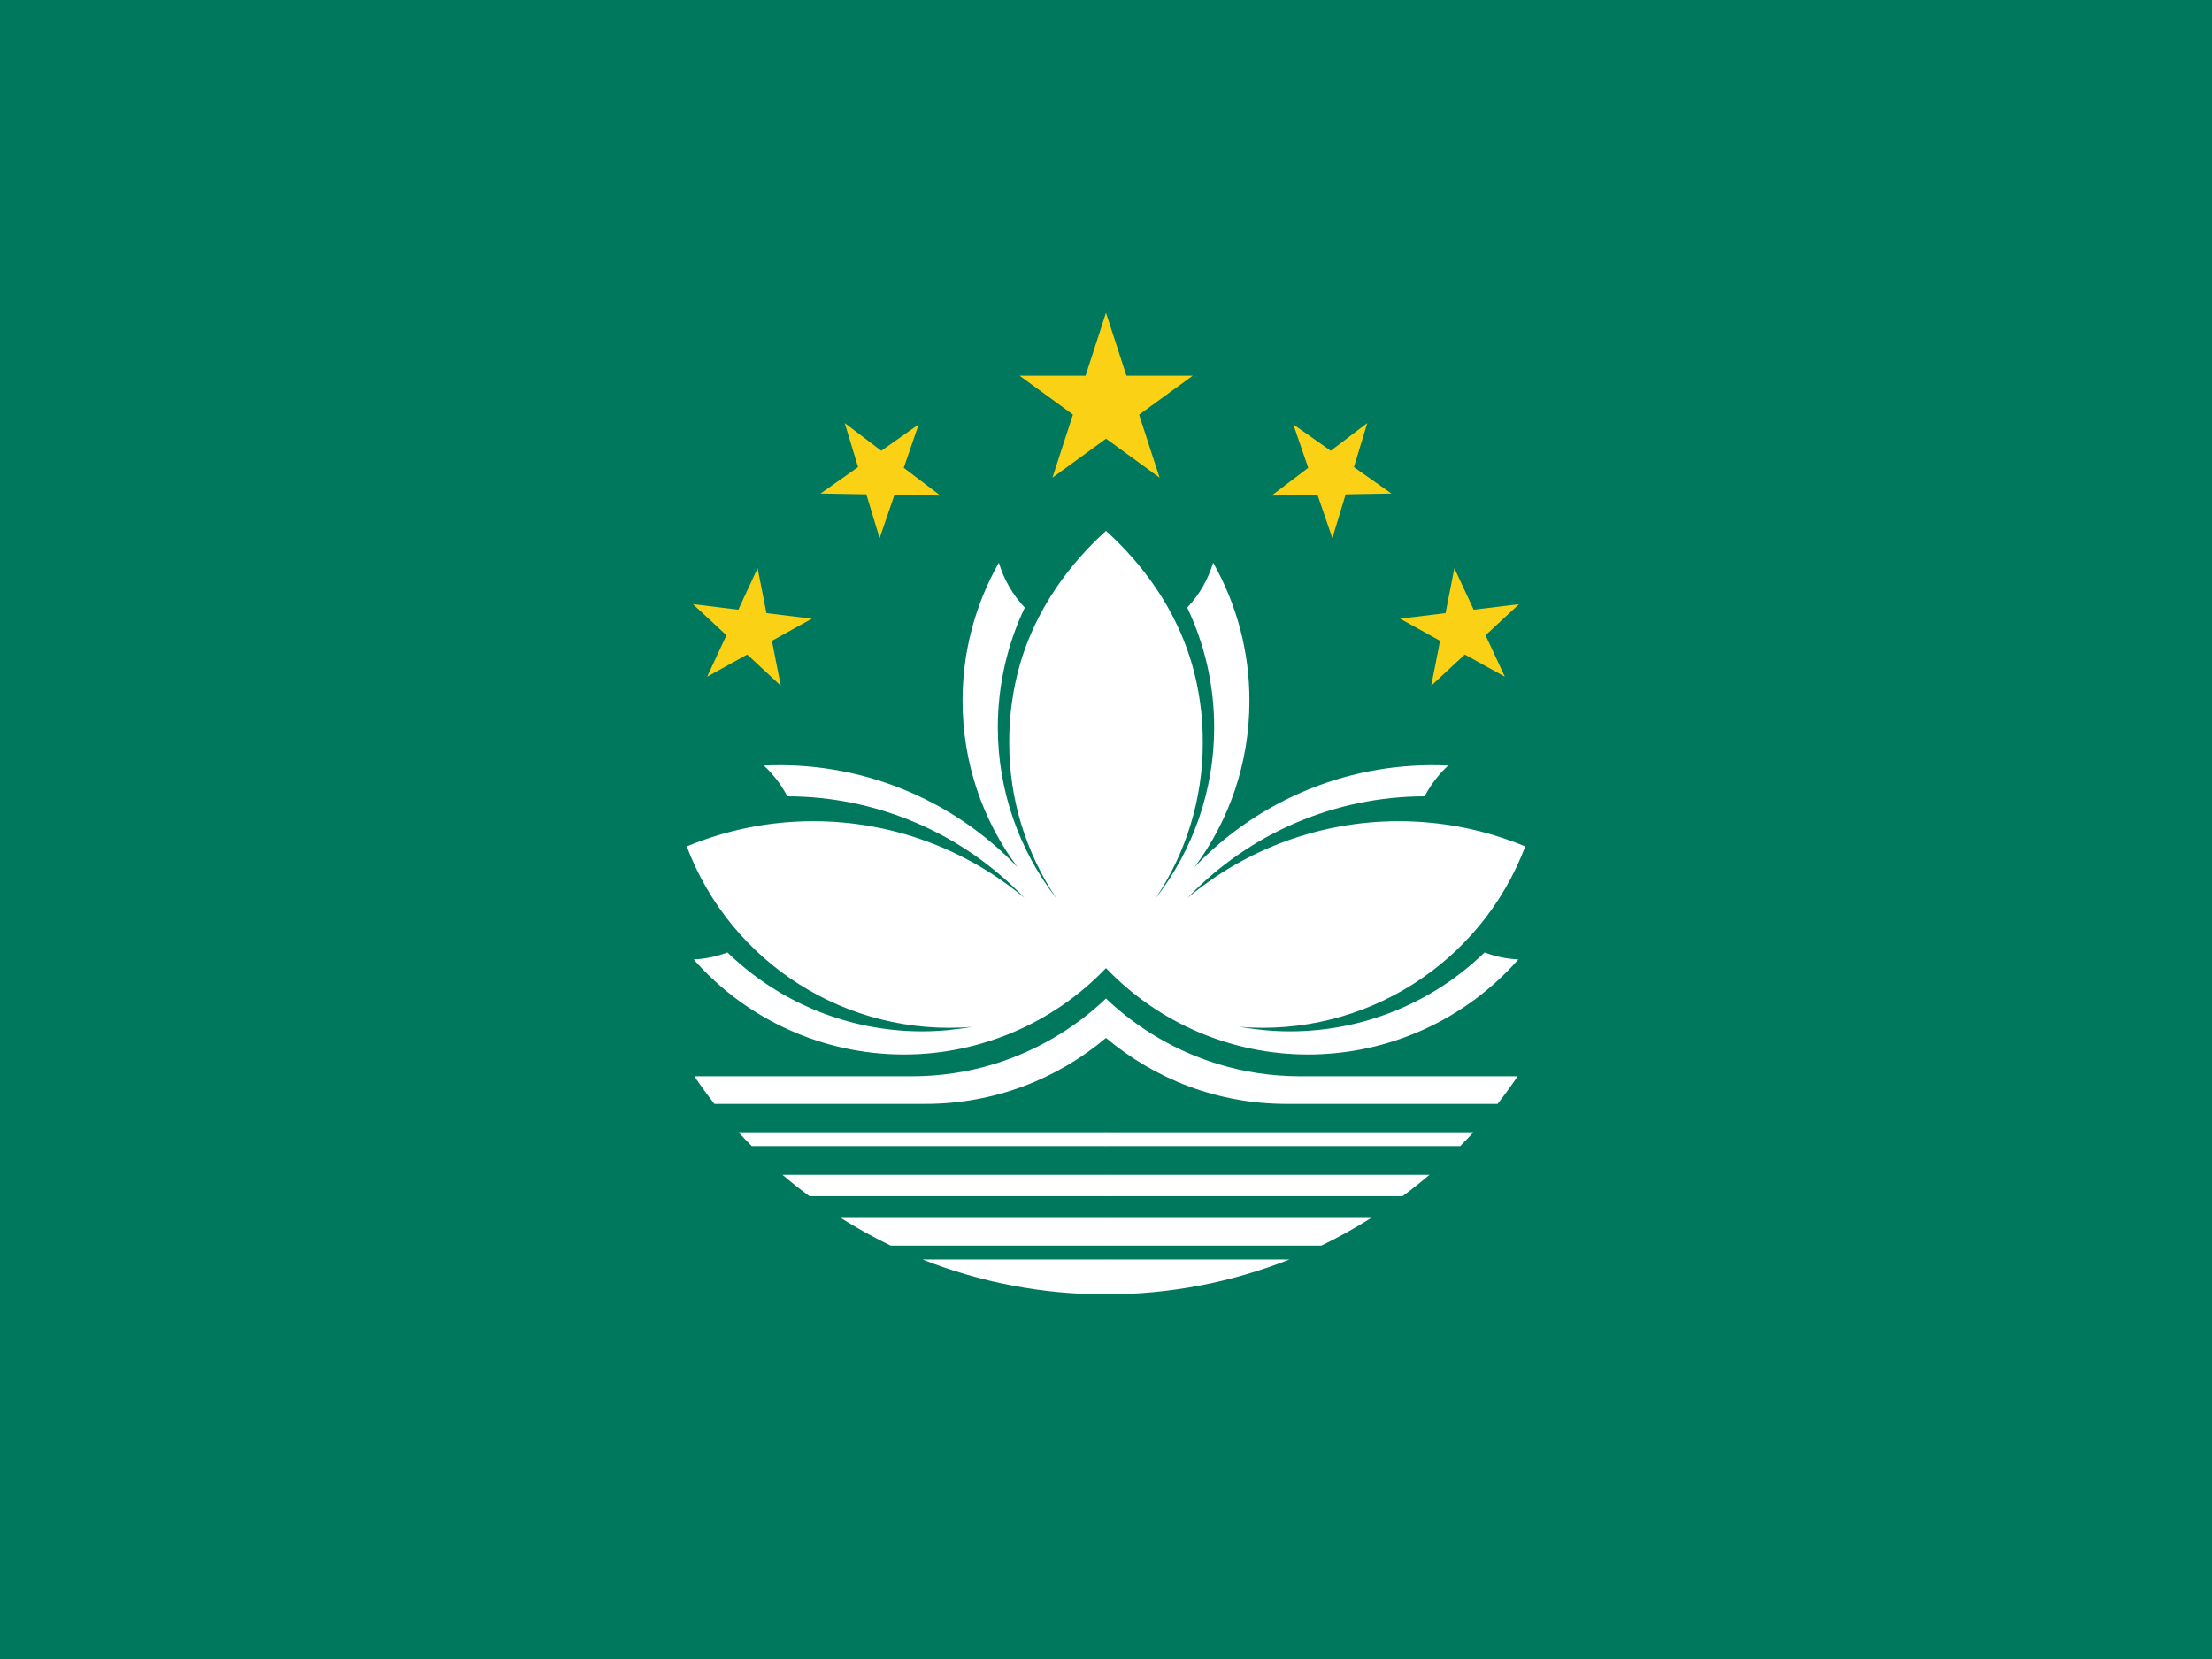
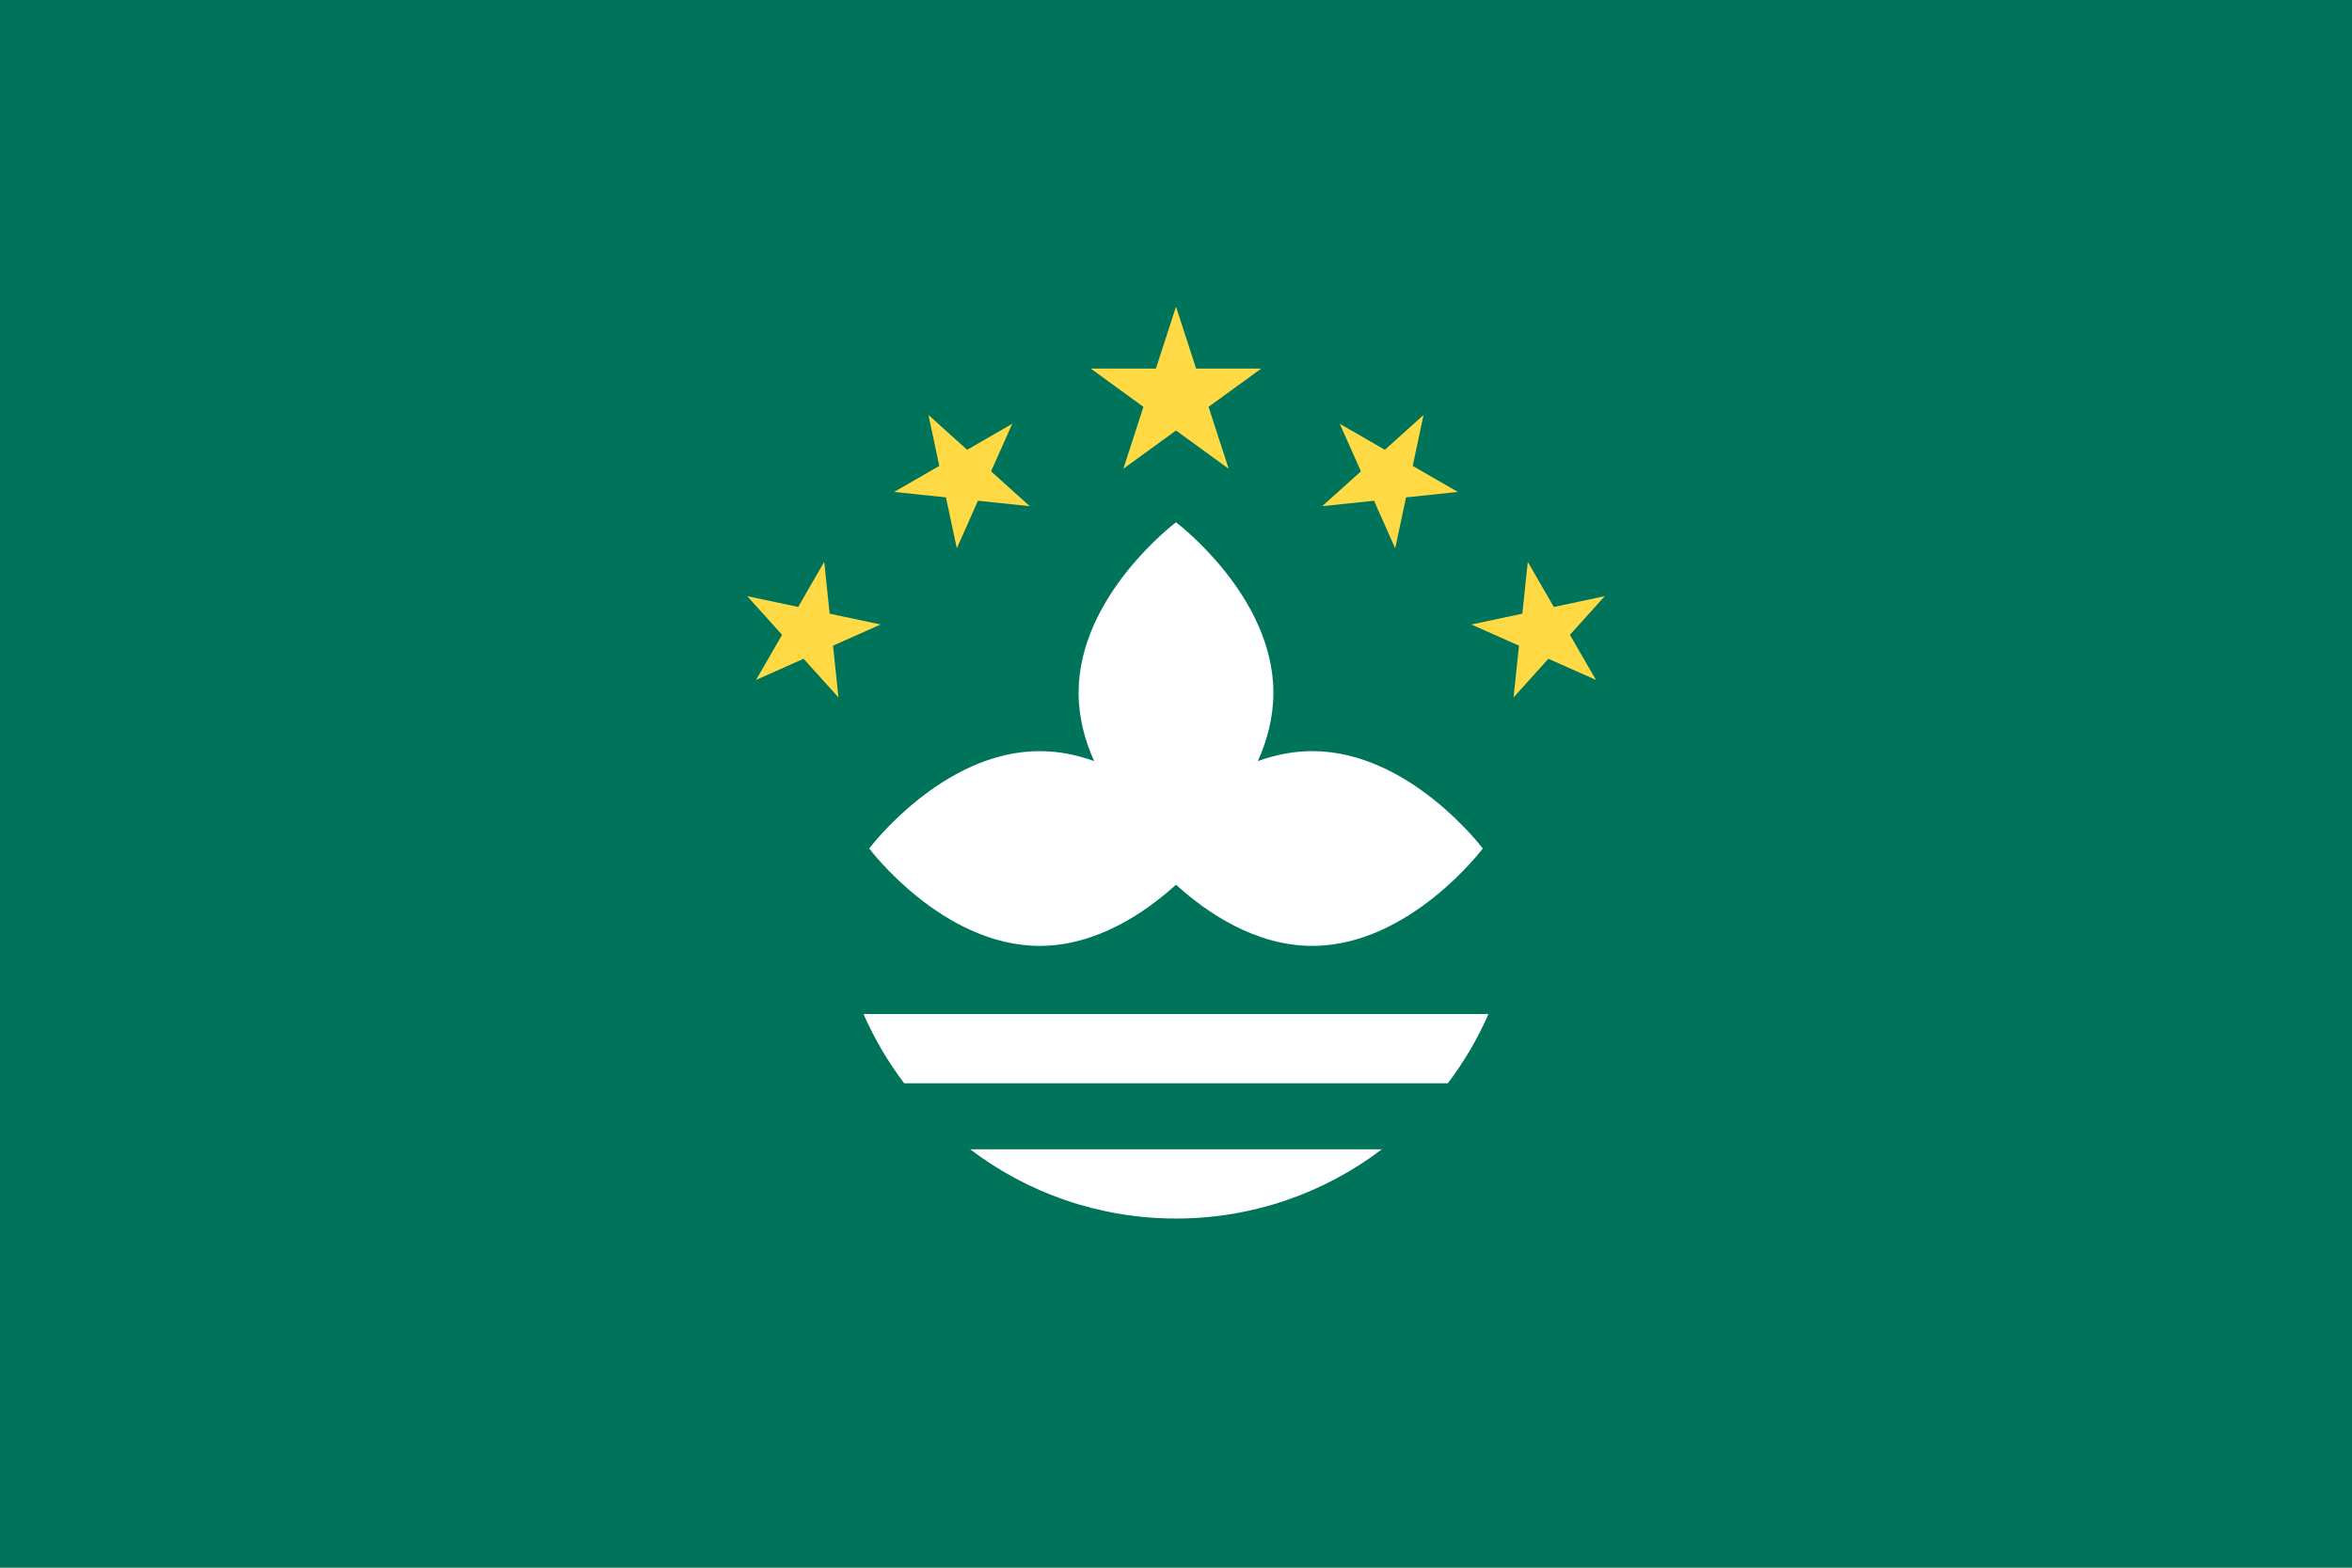
- <svg xmlns="http://www.w3.org/2000/svg" xmlns:xlink="http://www.w3.org/1999/xlink" id="flag-icons-mo" viewBox="0 0 640 480">
-   <path fill="#00785e" d="M0 0h640v480H0z" />
-   <path fill="#fbd116" d="m295 108.7 40.5 29.5L320 90.5l-15.5 47.7 40.6-29.5z" />
-   <g id="a">
-     <path fill="#fff" d="M320 331.6H217.5a146.3 146.3 0 0 1-3.8-4H320a2.1 2.1 0 0 1 1.4 2c0 .8-.5 1.7-1.4 2zm0-31.3a13 13 0 0 0 1.2-7.6 12.4 12.4 0 0 0-1.2-3.8 82 82 0 0 1-32.5 19 81 81 0 0 1-23.5 3.5h-63.1a144.4 144.4 0 0 0 5.8 8h61c20 0 38.2-7.2 52.3-19.1zm-109.6-24.7a32.3 32.3 0 0 1-9.7 2 81 81 0 0 0 60.8 27.5 80.9 80.9 0 0 0 58.5-25 441 441 0 0 0 4.5-58.8 441 441 0 0 0-4.5-67.7c-6.6 6-19 18.7-24.8 38.3A81 81 0 0 0 292 215a80.7 80.7 0 0 0 13.7 45 80.7 80.7 0 0 1-17-49.5c0-12.4 2.8-24.2 7.8-34.7a32.5 32.5 0 0 1-7.5-13 80.7 80.7 0 0 0-10.5 40c0 18 5.9 34.7 15.9 48.1a95 95 0 0 0-73.4-29.4 32.6 32.6 0 0 1 6.8 8.9 95 95 0 0 1 68.6 29.4 95 95 0 0 0-61-22.2 95 95 0 0 0-36.7 7.3 81.2 81.2 0 0 0 82.6 52.2c-4.7.8-9.5 1.3-14.4 1.3a80.8 80.8 0 0 1-56.4-22.8zM320 364.4h-53.1a143.5 143.5 0 0 0 53.1 10.1 11 11 0 0 0 1.3-5 11 11 0 0 0-1.3-5.1zm0-24.5h-93.6a143.8 143.8 0 0 0 7.8 6.2H320a4.6 4.6 0 0 0 1.3-3.1 4 4 0 0 0-1.3-3.1zm0 12.5h-76.7a143.6 143.6 0 0 0 14.4 8H320a7.6 7.6 0 0 0 1.2-4.2 7.5 7.5 0 0 0-1.2-3.8z" />
-     <path fill="#fbd116" d="m200.5 174.8 25.4 23.6-6.7-34-14.6 31.4 30.3-16.8zm36.9-32 34.7.6-27.7-21 10.1 33.3 11.3-32.9z" />
+ <svg xmlns="http://www.w3.org/2000/svg" viewBox="0 85.333 512 341.333">
+   <rect y="85.331" fill="#00745a" width="512" height="341.337" />
+   <path fill="#FFFFFF" d="M285.682,248.878c-4.19,0-8.166,0.836-11.861,2.164c2.023-4.509,3.379-9.527,3.379-14.885  c0-21.201-21.201-37.101-21.201-37.101s-21.201,15.901-21.201,37.101c0,5.357,1.356,10.375,3.379,14.885  c-3.693-1.328-7.671-2.164-11.861-2.164c-21.201,0-37.101,21.201-37.101,21.201s15.901,21.201,37.101,21.201  c12.429,0,23.031-7.286,29.682-13.315c6.65,6.03,17.251,13.315,29.682,13.315c21.201,0,37.101-21.201,37.101-21.201  S306.882,248.878,285.682,248.878z" />
+   <g>
+     <polygon fill="#FFDA44" points="256,152.111 260.38,165.587 274.551,165.587 263.087,173.919 267.463,187.395 256,179.065    244.537,187.395 248.913,173.919 237.449,165.587 251.62,165.587  " />
+     <polygon fill="#FFDA44" points="202.112,175.683 210.537,183.268 220.355,177.601 215.745,187.956 224.168,195.544    212.894,194.359 208.283,204.714 205.925,193.626 194.65,192.441 204.468,186.772  " />
+     <polygon fill="#FFDA44" points="162.662,215.132 173.752,217.49 179.42,207.672 180.606,218.946 191.695,221.304    181.338,225.914 182.524,237.188 174.937,228.765 164.58,233.375 170.249,223.557  " />
+     <polygon fill="#FFDA44" points="309.889,175.683 301.464,183.268 291.646,177.601 296.257,187.956 287.832,195.544    299.107,194.359 303.717,204.714 306.076,193.626 317.351,192.441 307.533,186.772  " />
+     <polygon fill="#FFDA44" points="349.338,215.132 338.249,217.49 332.58,207.672 331.394,218.946 320.306,221.304    330.663,225.914 329.478,237.188 337.064,228.765 347.421,233.375 341.752,223.557  " />
  </g>
-   <use xlink:href="#a" width="100%" height="100%" transform="matrix(-1 0 0 1 640 0)" />
+   <g>
+     <path fill="#FFFFFF" d="M256,350.642c16.84,0,32.363-5.619,44.816-15.073h-89.63   C223.637,345.023,239.16,350.642,256,350.642z" />
+     <path fill="#FFFFFF" d="M187.977,306.12c2.355,5.39,5.341,10.44,8.85,15.073h118.345c3.508-4.632,6.495-9.682,8.85-15.073   H187.977z" />
+   </g>
</svg>
